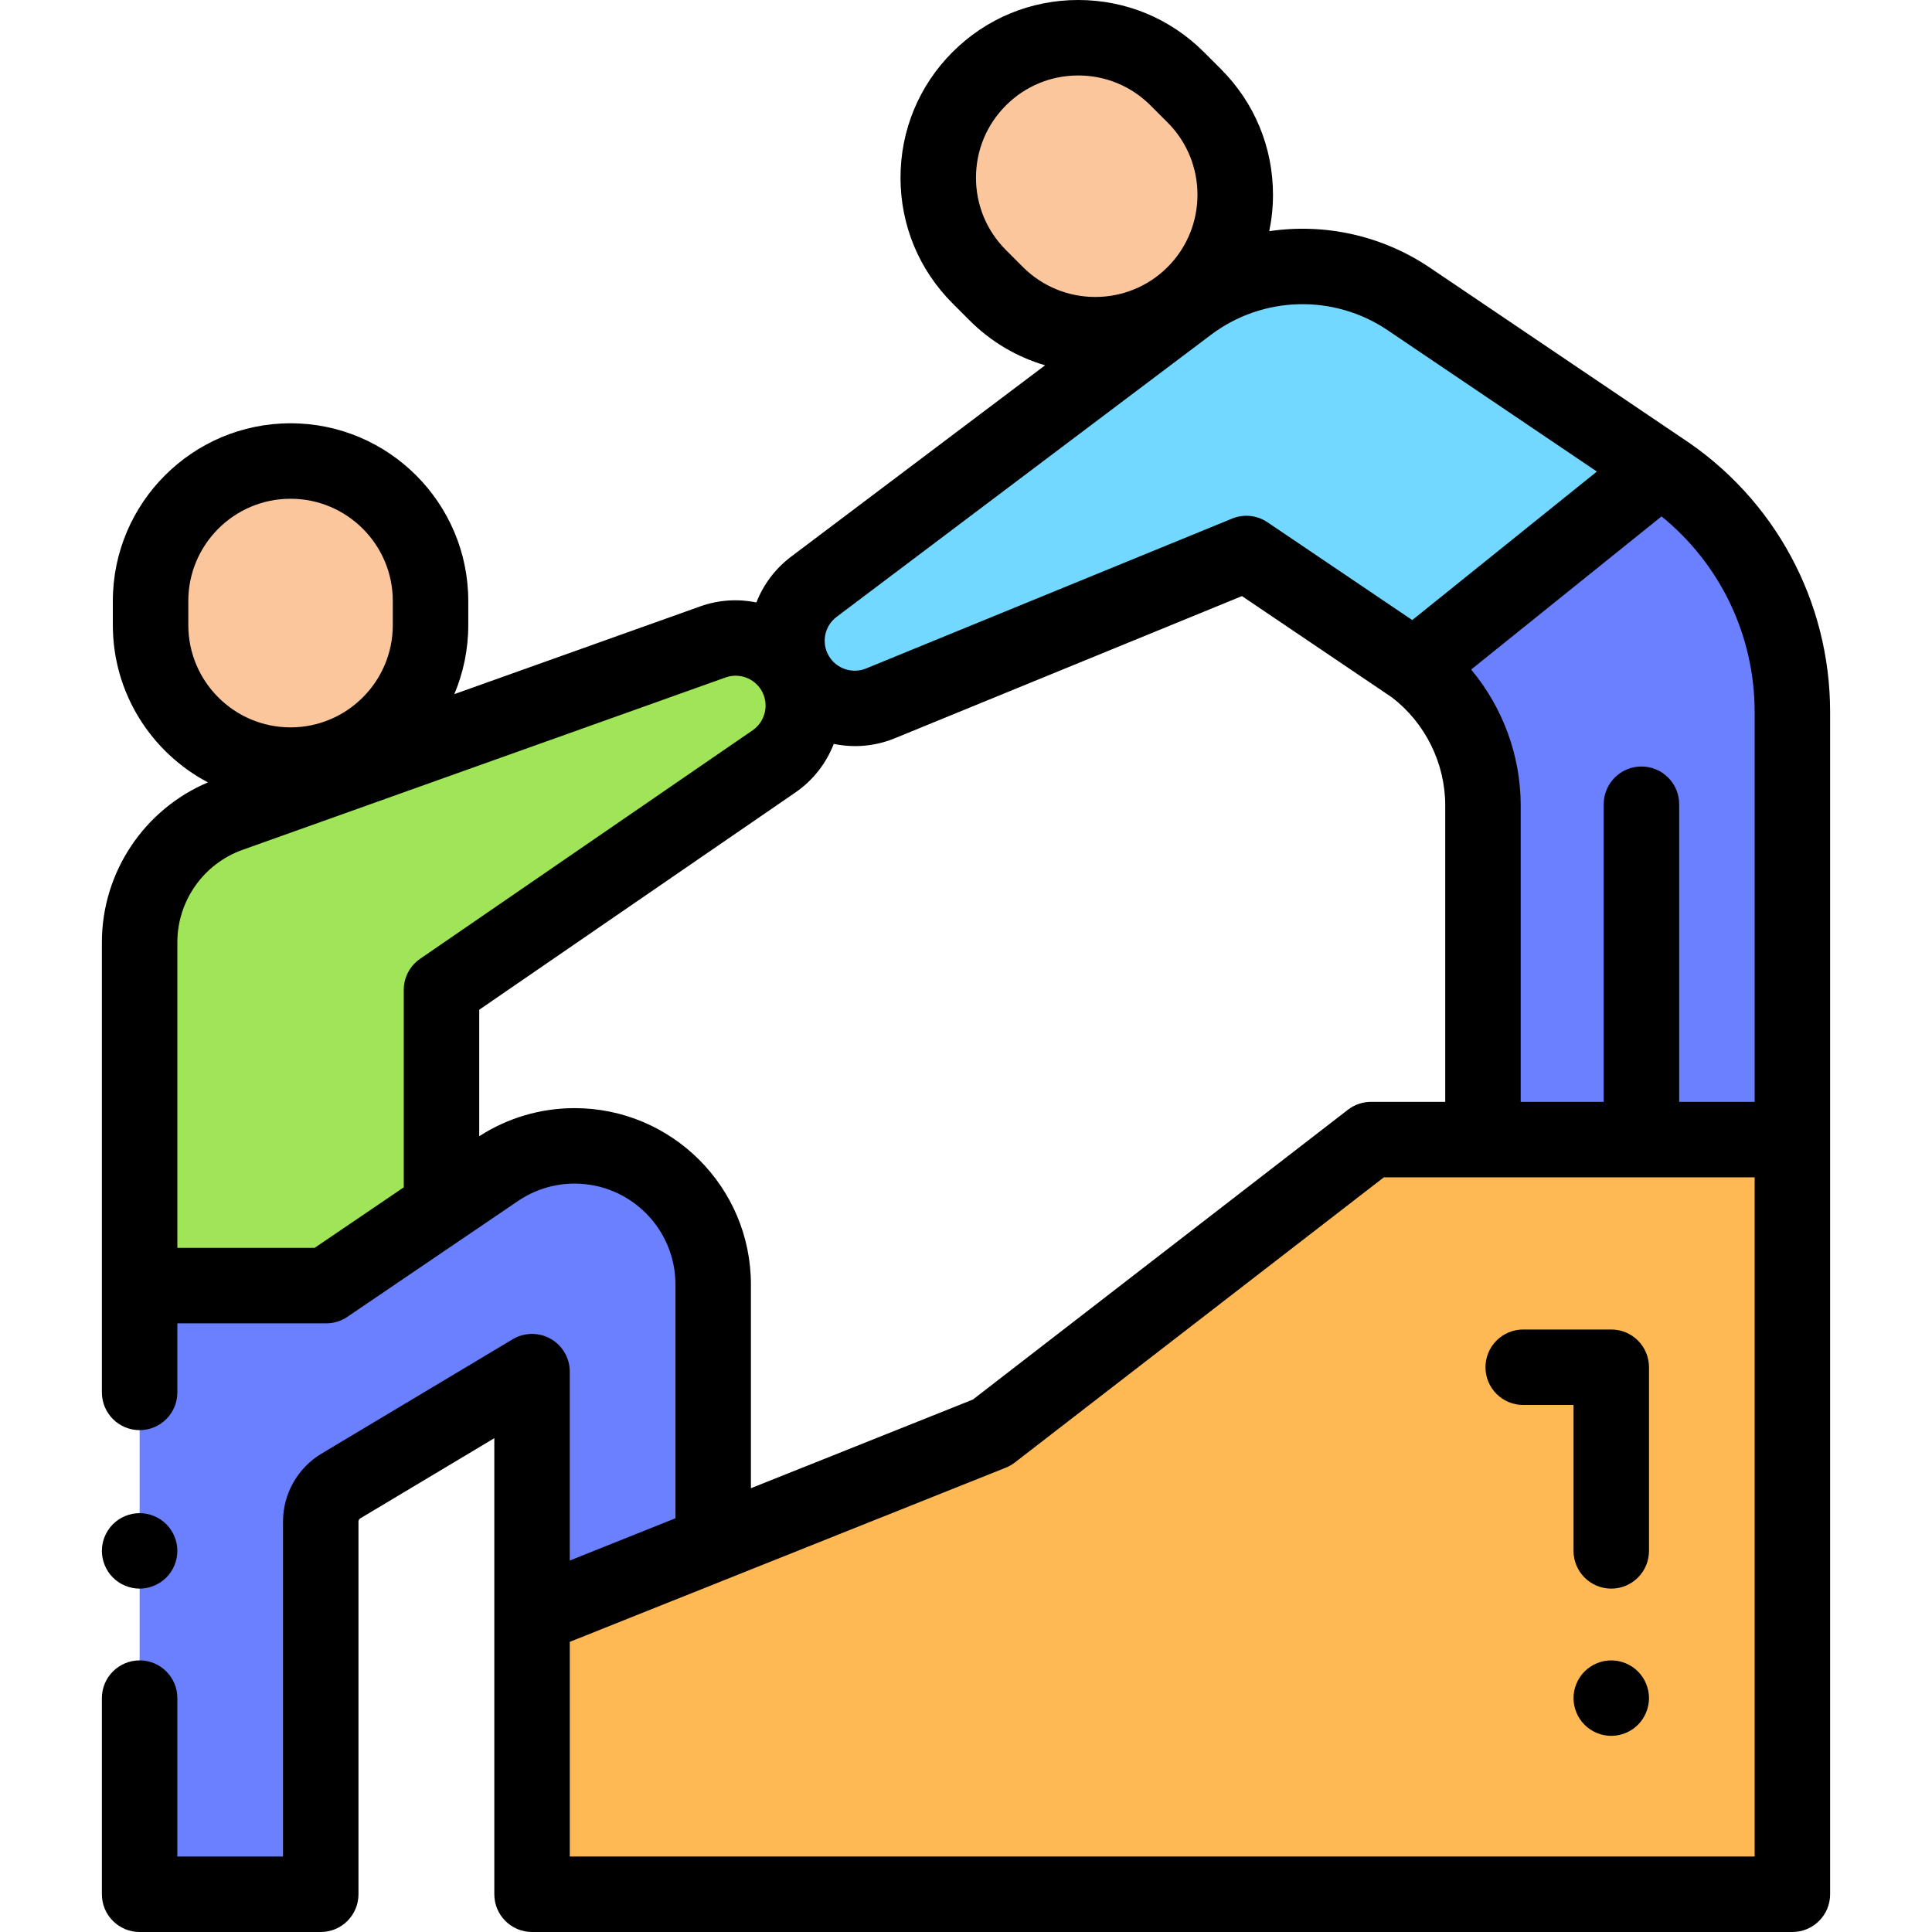
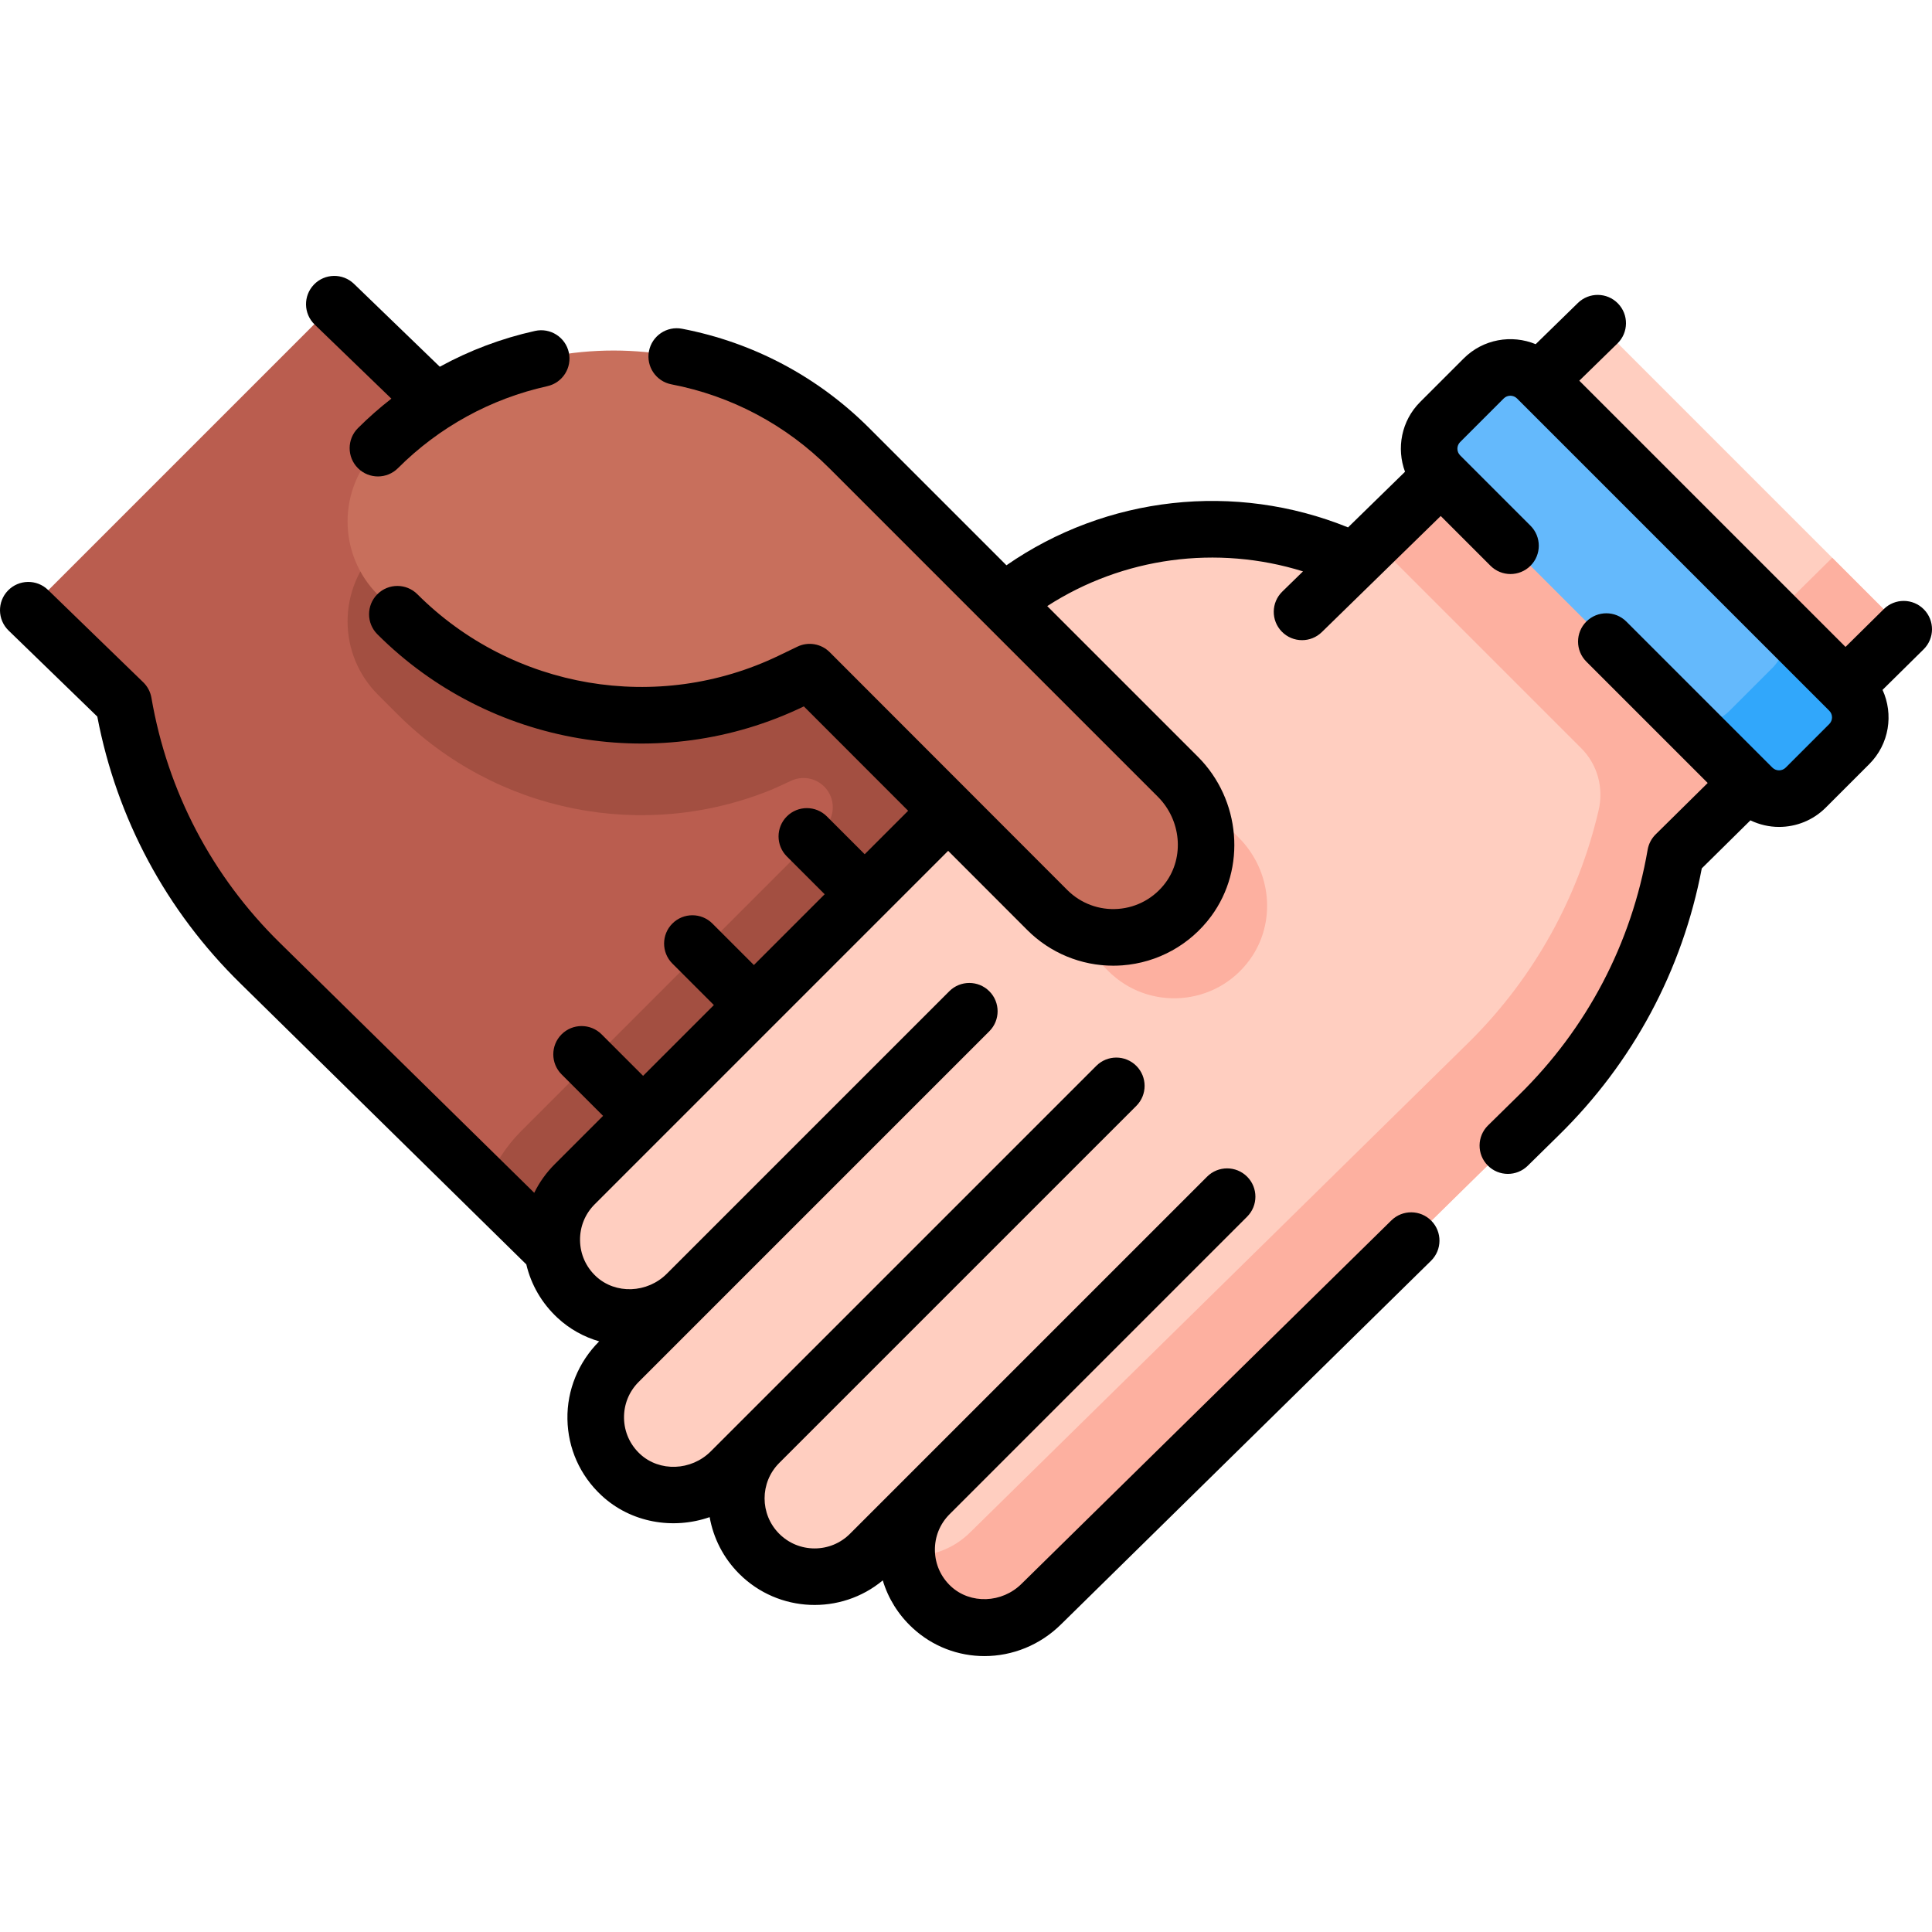
- <svg xmlns="http://www.w3.org/2000/svg" version="1.1" id="Capa_1" x="0px" y="0px" viewBox="0 0 512 512" style="enable-background:new 0 0 512 512;" xml:space="preserve">
-   <polygon style="fill:#FFB954;" points="363.333,302 262.825,379.667 141,428.333 141,502 475,502 475,302 " />
+ <svg xmlns="http://www.w3.org/2000/svg" id="Capa_1" enable-background="new 0 0 512 512" height="512" viewBox="0 0 512 512" width="512">
  <g>
-     <path style="fill:#6A80FF;" d="M374.782,176.741L374.782,176.741C386.259,185.451,393,199.03,393,213.438V302h82V188.722   c0-26.022-13.164-50.277-34.983-64.457l0,0L374.782,176.741z" />
-     <path style="fill:#6A80FF;" d="M86.443,340.7l45.22-30.696c6.084-4.13,13.268-6.338,20.621-6.338l0,0   c20.277,0,36.716,16.438,36.716,36.716v68.743l-48,19.208V363.5l-50.665,30.309c-3.309,1.979-5.335,5.552-5.335,9.408v24.301V502   H37V303.667" />
+     <g>
+       <g>
+         <path d="m269.311 225.513-62.961 63.022c-10.678 10.704-28.401 9.413-37.404-2.793-7.318-9.922-5.924-23.804 2.793-32.521l63.969-63.969 23.107-23.107c34.492-34.492 90.415-34.492 124.907 0 10.734 10.734 10.734 28.137 0 38.872l-5.148 5.148c-27.489 27.489-69.354 34.592-104.371 17.708z" fill="#ffcec0" />
+       </g>
+       <g>
+         <path d="m32.728 186.192-25.228-24.473 81.097-81.097 54.197 52.343 65.676 24.615 115.999 115.999c8.286 8.286 8.107 21.841-.543 29.89-8.235 7.672-21.214 7.084-29.174-.876l18.06 18.06c8.286 8.286 8.107 21.828-.543 29.89-8.235 7.672-21.208 7.078-29.168-.882l-7.525-7.525c4.054 4.054 6.08 9.367 6.074 14.68.006 5.313-2.027 10.633-6.08 14.686-8.107 8.107-21.252 8.107-29.36 0l-15.786-15.786c8.286 8.286 8.107 21.841-.543 29.89-8.235 7.672-21.208 7.091-29.174-.876l-131.714-129.436c-.32-.307-.633-.62-.953-.94-18.516-18.515-30.856-42.325-35.312-68.162z" fill="#ba5d4f" />
+         <path d="m323.93 303.465c8.65-8.05 8.83-21.6.54-29.89l-116-115.99-65.68-24.62-9.07-8.76c-12.26 4.23-23.77 11.24-33.56 21.03-5.36 5.37-8.05 12.4-8.05 19.43 0 7.04 2.69 14.07 8.05 19.44l5.15 5.15c26.169 26.16 65.361 33.86 99.278 19.968.785-.321 2.949-1.321 5.062-2.31 2.96-1.385 6.47-.768 8.78 1.545 3.028 3.031 3.027 7.943-.003 10.972l-80.267 80.274c-4.12 4.11-7.27 9.06-9.3 14.43l71.84 70.6c7.97 7.96 20.94 8.54 29.18.87 8.65-8.05 8.83-21.6.54-29.89l15.79 15.79c8.11 8.1 21.25 8.1 29.36 0 4.05-4.06 6.08-9.38 6.08-14.69s-2.02-10.63-6.08-14.68l7.53 7.53c7.96 7.96 20.93 8.55 29.17.88 8.65-8.06 8.83-21.61.54-29.89l-18.06-18.06c7.96 7.961 20.94 8.551 29.18.871z" fill="#a34f41" />
+       </g>
+       <g>
+         <path d="m444.039 226.457 60.461-59.707-81.097-81.097-89.431 87.577-65.676 24.615-115.998 116c-8.286 8.286-8.107 21.841.543 29.89 8.235 7.672 21.214 7.084 29.174-.876l-18.06 18.06c-8.286 8.286-8.107 21.828.543 29.89 8.235 7.672 21.208 7.078 29.168-.882l7.525-7.525c-4.054 4.054-6.08 9.367-6.074 14.68-.006 5.313 2.027 10.633 6.08 14.686 8.107 8.107 21.253 8.107 29.36 0l15.786-15.786c-8.286 8.286-8.107 21.841.543 29.89 8.235 7.672 21.208 7.091 29.174-.876l131.714-129.436c.32-.307.633-.62.953-.94 18.516-18.516 30.855-42.326 35.312-68.163z" fill="#ffcec0" />
+         <path d="m485.56 147.815-26.341 26.019c-20.758-20.758-41.515-41.515-62.272-62.272l-32.654 31.977c18.258 18.258 36.516 36.516 54.773 54.773 4.326 4.326 5.997 10.598 4.556 16.544-.006.025-.012.05-.018.075-5.388 22.971-17.077 44.027-33.814 60.755-.32.32-.63.64-.95.94l-131.71 129.44c-4.57 4.56-10.78 6.7-16.8 6.25.39 4.99 2.58 9.86 6.56 13.56 8.23 7.67 21.21 7.09 29.17-.88l131.71-129.43c.32-.31.64-.63.96-.94 18.51-18.52 30.85-42.33 35.31-68.17l60.46-59.7z" fill="#fdb0a0" />
+         <g>
+           <path d="m331.08 254.505c-9 12.2-26.73 13.5-37.41 2.79l-42.39-42.43 17.02-17.02 26.08-9.77 33.91 33.91c8.71 8.72 10.11 22.6 2.79 32.52z" fill="#fdb0a0" />
+         </g>
+       </g>
+       <g>
+         <path d="m214.571 178.132 62.961 63.022c10.678 10.704 28.401 9.413 37.404-2.793 7.318-9.922 5.924-23.804-2.793-32.521l-63.969-63.969-23.107-23.107c-34.492-34.492-90.415-34.492-124.907 0-10.734 10.734-10.734 28.137 0 38.871l5.148 5.148c27.489 27.489 69.354 34.592 104.371 17.708z" fill="#c86f5c" />
+       </g>
+     </g>
+     <path d="m490.077 197.184-11.541 11.541c-3.905 3.905-10.237 3.905-14.142 0l-82.742-82.742c-3.905-3.905-3.905-10.237 0-14.142l11.541-11.541c3.905-3.905 10.237-3.905 14.142 0l82.742 82.742c3.905 3.905 3.905 10.237 0 14.142z" fill="#64b9fc" />
+     <path d="m490.08 197.185-11.54 11.54c-3.91 3.91-10.24 3.91-14.15 0l-20.27-20.27c3.91 3.9 10.24 3.9 14.14 0l11.54-11.54c3.79-3.79 3.91-9.85.36-13.78l19.92 19.91c3.9 3.9 3.9 10.23 0 14.14z" fill="#31a7fb" />
+     <g>
+       <path d="m103.716 105.647c-3.095 2.414-6.06 5.013-8.86 7.813-2.929 2.93-2.929 7.678 0 10.607 1.465 1.464 3.385 2.196 5.304 2.196s3.839-.732 5.304-2.196c10.886-10.887 24.572-18.399 39.578-21.726 4.044-.896 6.596-4.901 5.699-8.945-.896-4.043-4.898-6.595-8.945-5.699-8.878 1.968-17.366 5.172-25.247 9.49l-22.74-21.964c-2.978-2.878-7.727-2.797-10.604.185-2.878 2.979-2.795 7.727.185 10.604z" />
+       <path d="m158.788 355.474c-5.473 5.474-8.55 12.889-8.413 20.628.138 7.737 3.338 14.908 9.011 20.191 7.79 7.256 18.972 9.134 28.68 5.763.977 5.502 3.586 10.769 7.827 15.012 10.403 10.401 26.959 10.984 38.052 1.751 1.421 4.749 4.087 9.057 7.829 12.542 5.398 5.028 12.242 7.521 19.111 7.521 7.363-.001 14.756-2.864 20.429-8.537l97.919-96.219c2.954-2.903 2.996-7.651.093-10.606-2.903-2.953-7.652-2.994-10.606-.093l-97.966 96.265c-5.184 5.186-13.598 5.496-18.757.693-2.666-2.483-4.171-5.851-4.235-9.48-.064-3.634 1.314-7.049 3.884-9.617.372-.372 78.853-78.853 78.853-78.853 2.929-2.93 2.929-7.678 0-10.607-2.93-2.928-7.678-2.928-10.607 0l-94.634 94.634c-2.505 2.506-5.835 3.885-9.378 3.885s-6.873-1.379-9.378-3.884c-5.172-5.172-5.172-13.587 0-18.758.236-.236 94.634-94.634 94.634-94.634 2.929-2.93 2.929-7.678 0-10.607-2.93-2.928-7.678-2.928-10.607 0l-102.165 102.161c-5.184 5.186-13.599 5.496-18.756.692-2.667-2.484-4.171-5.851-4.235-9.481-.064-3.633 1.314-7.048 3.883-9.615l92.924-92.924c2.929-2.93 2.929-7.678 0-10.607-2.93-2.928-7.678-2.928-10.607 0 0 0-74.613 74.614-74.865 74.865-5.183 5.185-13.598 5.496-18.755.692-2.667-2.484-4.172-5.852-4.236-9.481-.064-3.633 1.314-7.048 3.884-9.616l93.67-93.67 20.952 20.972c6.073 6.088 14.274 9.466 22.804 9.466.799 0 1.601-.029 2.403-.089 9.377-.699 17.957-5.442 23.543-13.015 9.377-12.714 7.862-30.89-3.525-42.277l-39.918-39.917c20.123-12.981 44.987-16.299 67.779-9.198l-5.491 5.361c-2.964 2.894-3.021 7.643-.127 10.605 1.47 1.506 3.417 2.261 5.367 2.261 1.889 0 3.78-.71 5.238-2.134l31.513-30.769 13.183 13.183c2.929 2.929 7.678 2.93 10.606.001 2.93-2.929 2.93-7.678.001-10.606l-18.642-18.644c-.976-.975-.976-2.561 0-3.535l11.541-11.541c.975-.977 2.562-.975 3.534 0l82.742 82.742c.976.975.976 2.561 0 3.535l-11.54 11.541c-.975.975-2.563.975-3.536 0l-38.695-38.696c-2.93-2.927-7.678-2.929-10.607 0-2.929 2.93-2.929 7.678 0 10.607l32.165 32.165-13.796 13.622c-1.114 1.1-1.855 2.521-2.122 4.063-4.284 24.873-16.08 47.355-34.12 65.026l-8.177 8.035c-2.954 2.903-2.996 7.652-.093 10.606 1.469 1.494 3.408 2.243 5.35 2.243 1.897 0 3.797-.716 5.257-2.15l8.168-8.027c19.717-19.313 32.809-43.744 37.963-70.788l12.887-12.726c2.392 1.149 4.987 1.742 7.588 1.742 4.481 0 8.963-1.706 12.375-5.116l11.541-11.541c5.31-5.31 6.468-13.204 3.514-19.663l10.875-10.738c2.947-2.911 2.978-7.659.067-10.606-2.911-2.948-7.66-2.976-10.606-.067l-10.151 10.024-70.549-70.548 10.11-9.871c2.964-2.894 3.021-7.642.127-10.605-2.894-2.965-7.643-3.021-10.605-.127l-11.194 10.927c-6.346-2.624-13.931-1.366-19.08 3.783l-11.541 11.541c-4.99 4.991-6.314 12.265-4.005 18.485l-15.098 14.741c-29.96-12.132-64.034-8.341-90.528 10.044l-36.347-36.346c-13.612-13.613-30.767-22.721-49.611-26.338-4.07-.788-7.998 1.884-8.779 5.951-.781 4.068 1.884 7.999 5.951 8.779 15.886 3.05 30.351 10.731 41.832 22.214l87.075 87.075c6.186 6.186 7.071 15.973 2.061 22.766-2.986 4.05-7.573 6.587-12.585 6.96-5.022.38-9.925-1.454-13.478-5.016l-62.96-63.021c-2.255-2.256-5.689-2.842-8.563-1.455l-4.894 2.358c-32.104 15.481-70.608 8.947-95.809-16.255-2.929-2.929-7.678-2.93-10.606-.001-2.93 2.93-2.93 7.678-.001 10.606 29.707 29.708 75.089 37.409 112.931 19.161l.095-.045 27.637 27.664-11.515 11.515-10.023-10.023c-2.93-2.928-7.678-2.928-10.607 0-2.929 2.93-2.929 7.678 0 10.607l10.024 10.023-18.756 18.757-10.994-10.994c-2.93-2.928-7.678-2.928-10.607 0-2.929 2.93-2.929 7.678 0 10.607l10.994 10.994-18.756 18.757-10.995-10.995c-2.93-2.928-7.678-2.928-10.607 0-2.929 2.93-2.929 7.678 0 10.607l10.995 10.995-12.825 12.825c-2.248 2.248-4.061 4.803-5.416 7.567l-67.341-66.173c-18.031-17.661-29.827-40.144-34.111-65.018-.271-1.565-1.029-3.005-2.17-4.11l-25.233-24.474c-2.976-2.881-7.724-2.808-10.608.165-2.884 2.974-2.812 7.722.162 10.605l23.506 22.798c5.159 27.031 18.248 51.449 37.947 70.744l75.746 74.432c1.268 5.383 4.091 10.274 8.251 14.148 3.222 3 7.022 5.082 11.06 6.251z" />
+     </g>
  </g>
-   <g>
-     <path style="fill:#A0E557;" d="M37,340.7v-90.979c0-15.224,9.573-28.804,23.911-33.921l128.025-45.687   c8.082-2.884,17.075,0.362,21.451,7.744l0,0c4.812,8.118,2.508,18.576-5.269,23.921L117,262.333" />
-     <path style="fill:#A0E557;" d="M92.316,340.7H37V255h80v61.017C103.368,316.017,92.316,327.068,92.316,340.7z" />
-   </g>
-   <path style="fill:#72D8FF;" d="M440.017,124.265l-66.666-45.033c-17.806-12.028-41.286-11.422-58.448,1.509l-99.209,74.748  c-7.298,5.498-9.294,15.605-4.634,23.465l0.008,0.013c4.535,7.649,13.99,10.819,22.219,7.449l97.01-39.725l44.485,30.05" />
-   <g>
-     <path style="fill:#FCC69D;" d="M77,122.174L77,122.174c-20.487,0-37.095,16.608-37.095,37.095v6.393   c0,20.487,16.608,37.095,37.095,37.095l0,0c20.487,0,37.095-16.608,37.095-37.095v-6.393   C114.095,138.782,97.487,122.174,77,122.174z" />
-     <path style="fill:#FCC69D;" d="M259.509,20.865L259.509,20.865c-14.487,14.487-14.487,37.974,0,52.461l4.521,4.521   c14.487,14.487,37.974,14.487,52.461,0l0,0c14.487-14.487,14.487-37.974,0-52.461l-4.521-4.521   C297.483,6.378,273.996,6.378,259.509,20.865z" />
-   </g>
-   <path d="M37,421c2.63,0,5.21-1.07,7.07-2.931C45.93,416.21,47,413.63,47,411s-1.07-5.21-2.93-7.07S39.63,401,37,401  s-5.21,1.069-7.07,2.93C28.07,405.79,27,408.37,27,411s1.07,5.21,2.93,7.069C31.79,419.93,34.37,421,37,421z" />
-   <path d="M445.627,115.988c-0.004-0.003-0.008-0.007-0.013-0.01l-66.666-45.032c-12.782-8.634-28.008-11.83-42.585-9.68  c0.651-3.141,0.992-6.369,0.992-9.651c0-12.579-4.899-24.405-13.794-33.301l-4.521-4.521C310.146,4.898,298.319,0,285.74,0  s-24.406,4.898-33.302,13.794c-8.895,8.896-13.793,20.722-13.793,33.302c0,12.579,4.899,24.405,13.793,33.3l4.521,4.522  c5.665,5.664,12.521,9.7,20,11.89l-67.283,50.694c-4.282,3.226-7.391,7.463-9.218,12.145c-4.842-0.978-9.974-0.704-14.882,1.049  l-65.179,23.26c2.381-5.627,3.698-11.809,3.698-18.293v-6.394c0-25.968-21.127-47.095-47.095-47.095s-47.095,21.127-47.095,47.095  v6.394c0,18.069,10.234,33.785,25.205,41.68C38.195,214.491,27,231.198,27,249.722V369c0,5.522,4.477,10,10,10s10-4.478,10-10v-18.3  h39.443c2.082,0,4.015-0.638,5.616-1.727l0,0l45.219-30.695c4.445-3.017,9.634-4.611,15.005-4.611  c14.731,0,26.716,11.984,26.716,26.715v61.974l-28,11.205V363.5c0-3.601-1.936-6.923-5.067-8.699  c-3.131-1.775-6.976-1.731-10.066,0.117L85.2,385.228c-6.292,3.764-10.2,10.657-10.2,17.989V492H47v-41.98c0-5.522-4.477-10-10-10  s-10,4.478-10,10V502c0,5.522,4.477,10,10,10h48c5.523,0,10-4.478,10-10v-98.783c0-0.337,0.18-0.654,0.468-0.826L131,381.135V502  c0,5.522,4.477,10,10,10h334c5.523,0,10-4.478,10-10V188.722C485,159.263,470.284,132.089,445.627,115.988z M465,188.722V292h-20  v-78.867c0-5.522-4.477-10-10-10s-10,4.478-10,10V292h-22v-78.562c0-13.213-4.771-25.998-13.125-36.005l50.453-40.585  C455.89,149.477,465,168.391,465,188.722z M266.581,66.254c-5.118-5.117-7.936-11.921-7.936-19.158  c0-7.238,2.818-14.042,7.936-19.159C271.698,22.818,278.502,20,285.74,20s14.041,2.818,19.159,7.937l4.521,4.521  c10.564,10.563,10.564,27.754,0,38.318c-10.565,10.564-27.755,10.564-38.318,0.001L266.581,66.254z M221.712,163.475l99.208-74.748  c13.748-10.357,32.569-10.842,46.833-1.208l55.437,37.447l-48.926,39.357l-38.37-25.919c-2.77-1.872-6.292-2.236-9.387-0.968  l-97.01,39.726c-3.602,1.472-7.809,0.071-9.808-3.262c-0.009-0.016-0.019-0.031-0.028-0.047  C217.598,170.372,218.479,165.91,221.712,163.475z M49.905,159.269c0-14.94,12.155-27.095,27.095-27.095  s27.095,12.154,27.095,27.095v6.394c0,14.94-12.155,27.096-27.095,27.096s-27.095-12.155-27.095-27.096V159.269z M47,249.722  c0-10.97,6.941-20.816,17.272-24.503l128.025-45.688c3.565-1.271,7.557,0.168,9.487,3.425c2.121,3.578,1.097,8.226-2.33,10.581  l-88.118,60.555c-2.714,1.865-4.336,4.947-4.336,8.241v52.327L83.371,330.7H47v-27.033V249.722z M152.284,293.667  c-9.012,0-17.726,2.574-25.284,7.442v-33.515l83.782-57.575c4.767-3.276,8.207-7.813,10.173-12.877  c1.854,0.38,3.748,0.583,5.655,0.583c3.516,0,7.068-0.664,10.467-2.056l92.058-37.697l39.736,26.841  c8.849,6.784,14.13,17.469,14.13,28.625V292h-19.667c-2.213,0-4.363,0.734-6.115,2.087L257.817,370.9L199,394.395v-54.013  C199,314.623,178.043,293.667,152.284,293.667z M465,492H151v-56.894l115.534-46.153c0.862-0.344,1.671-0.806,2.405-1.373  L366.747,312H465V492z" />
-   <path d="M403.667,372.333H417V411c0,5.522,4.477,10,10,10s10-4.478,10-10v-48.667c0-5.522-4.477-10-10-10h-23.333  c-5.523,0-10,4.478-10,10S398.144,372.333,403.667,372.333z" />
-   <path d="M427,440.02c-2.63,0-5.21,1.07-7.07,2.931c-1.86,1.859-2.93,4.439-2.93,7.069s1.07,5.21,2.93,7.07  c1.86,1.86,4.44,2.93,7.07,2.93s5.21-1.069,7.07-2.93s2.93-4.44,2.93-7.07s-1.07-5.21-2.93-7.069  C432.21,441.09,429.63,440.02,427,440.02z" />
-   <g>
- </g>
-   <g>
- </g>
-   <g>
- </g>
-   <g>
- </g>
-   <g>
- </g>
-   <g>
- </g>
-   <g>
- </g>
-   <g>
- </g>
-   <g>
- </g>
-   <g>
- </g>
-   <g>
- </g>
-   <g>
- </g>
-   <g>
- </g>
-   <g>
- </g>
-   <g>
- </g>
</svg>
